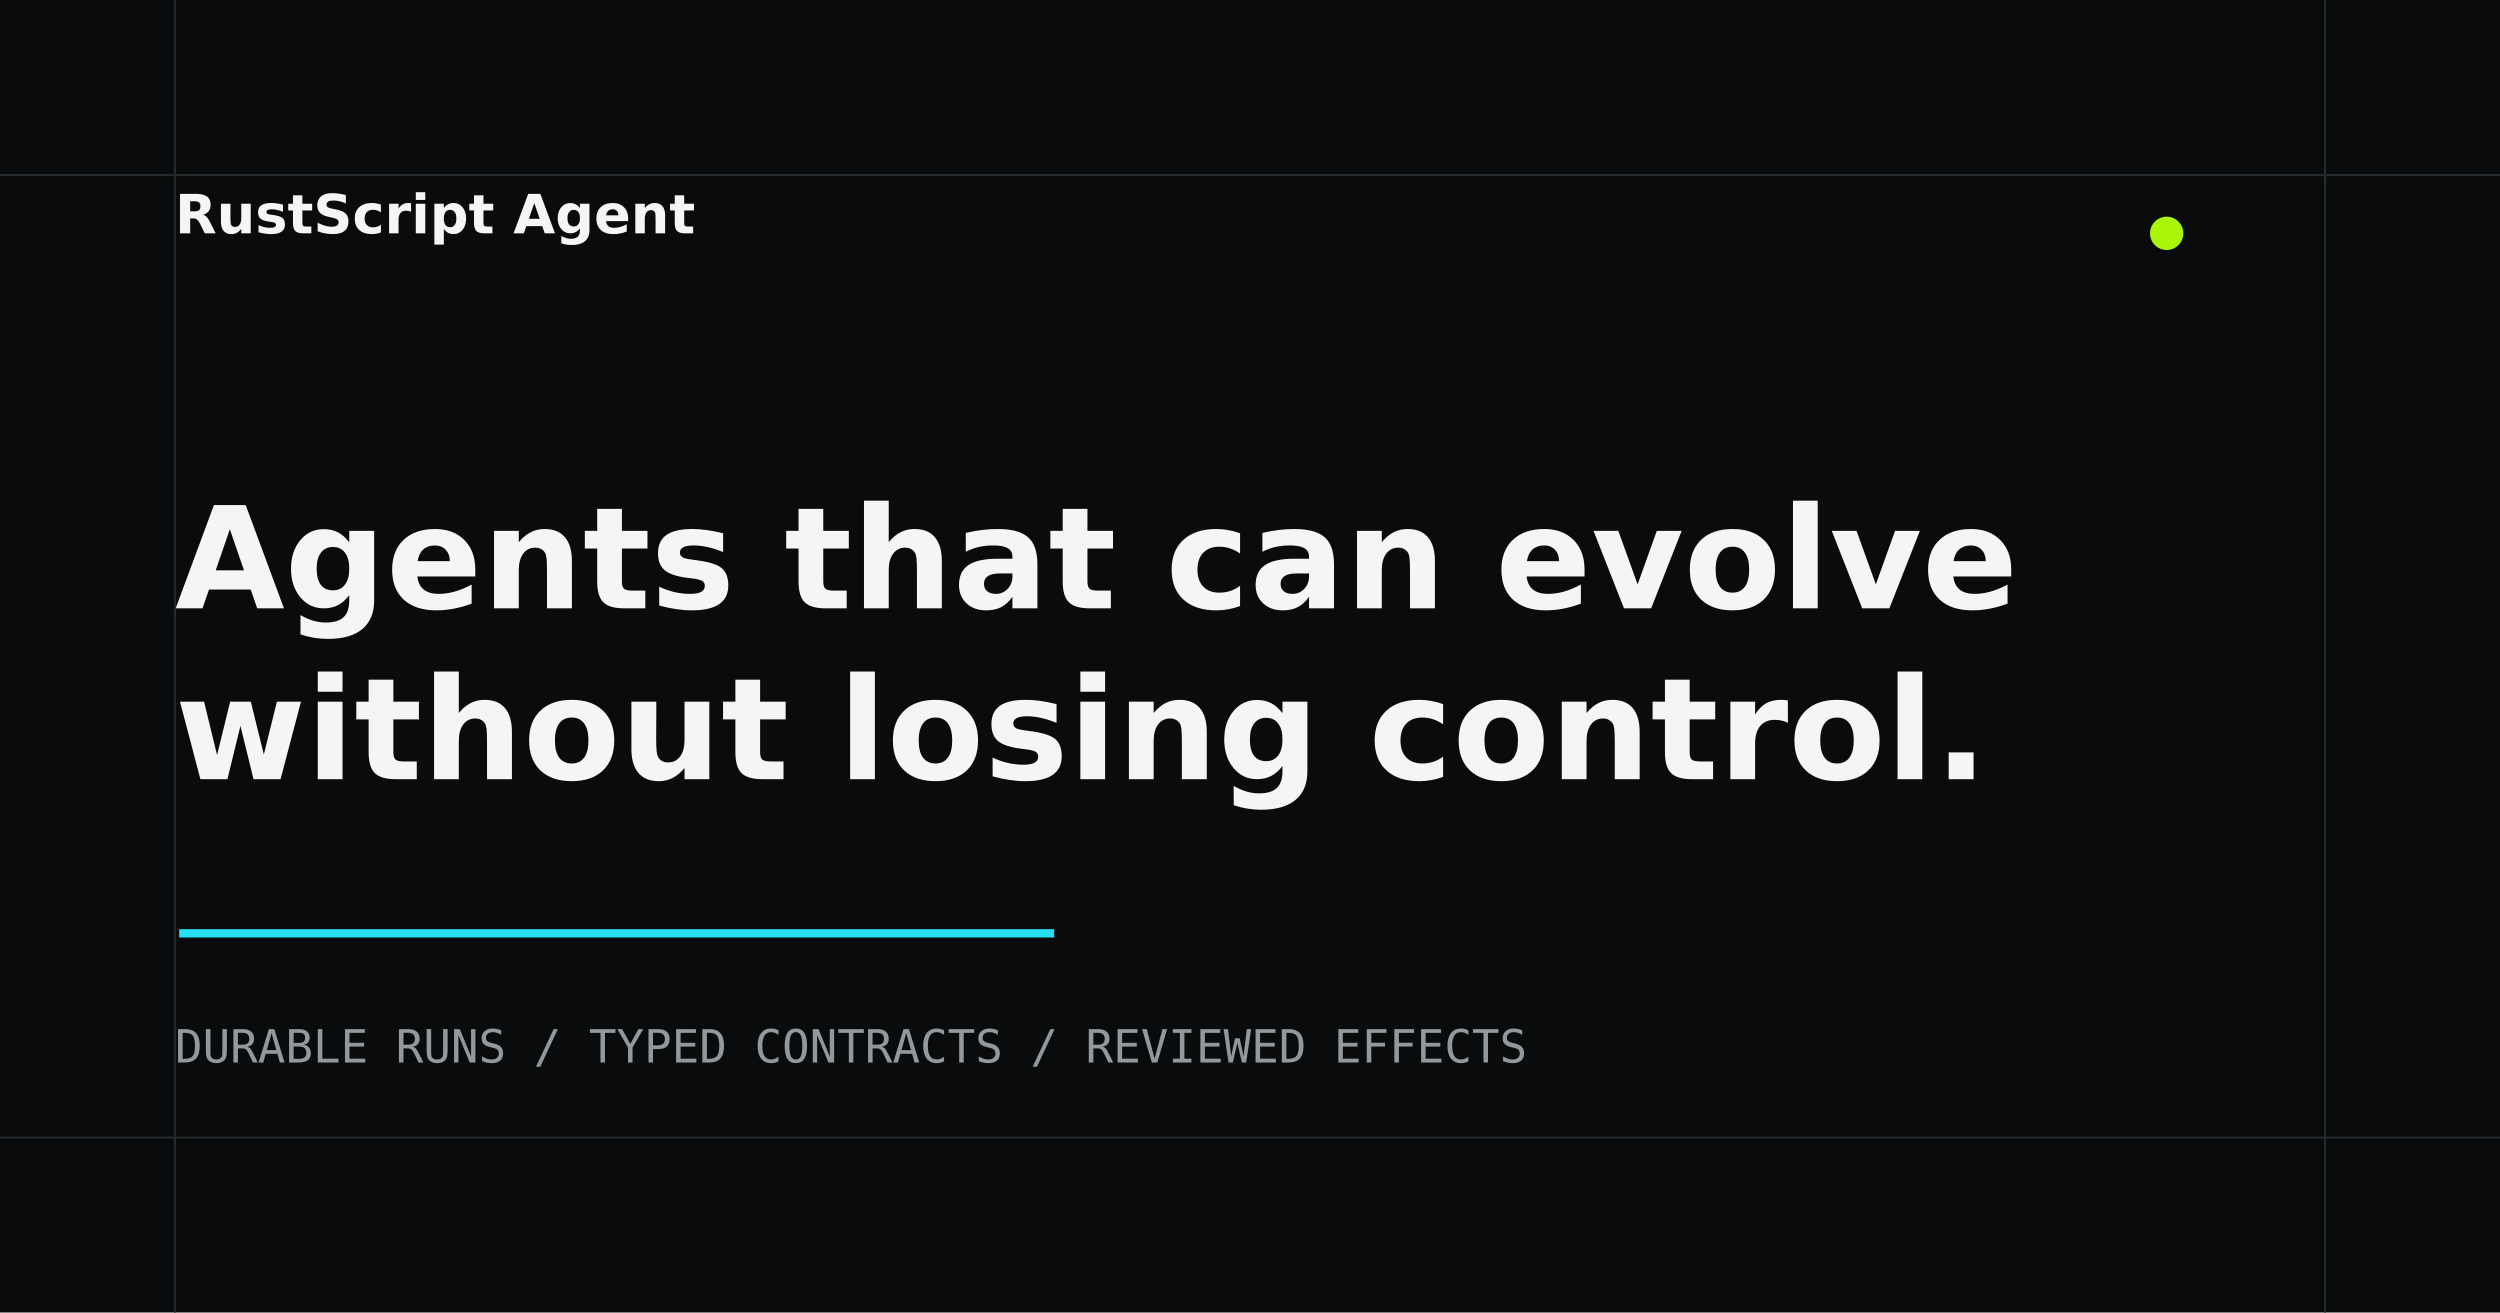
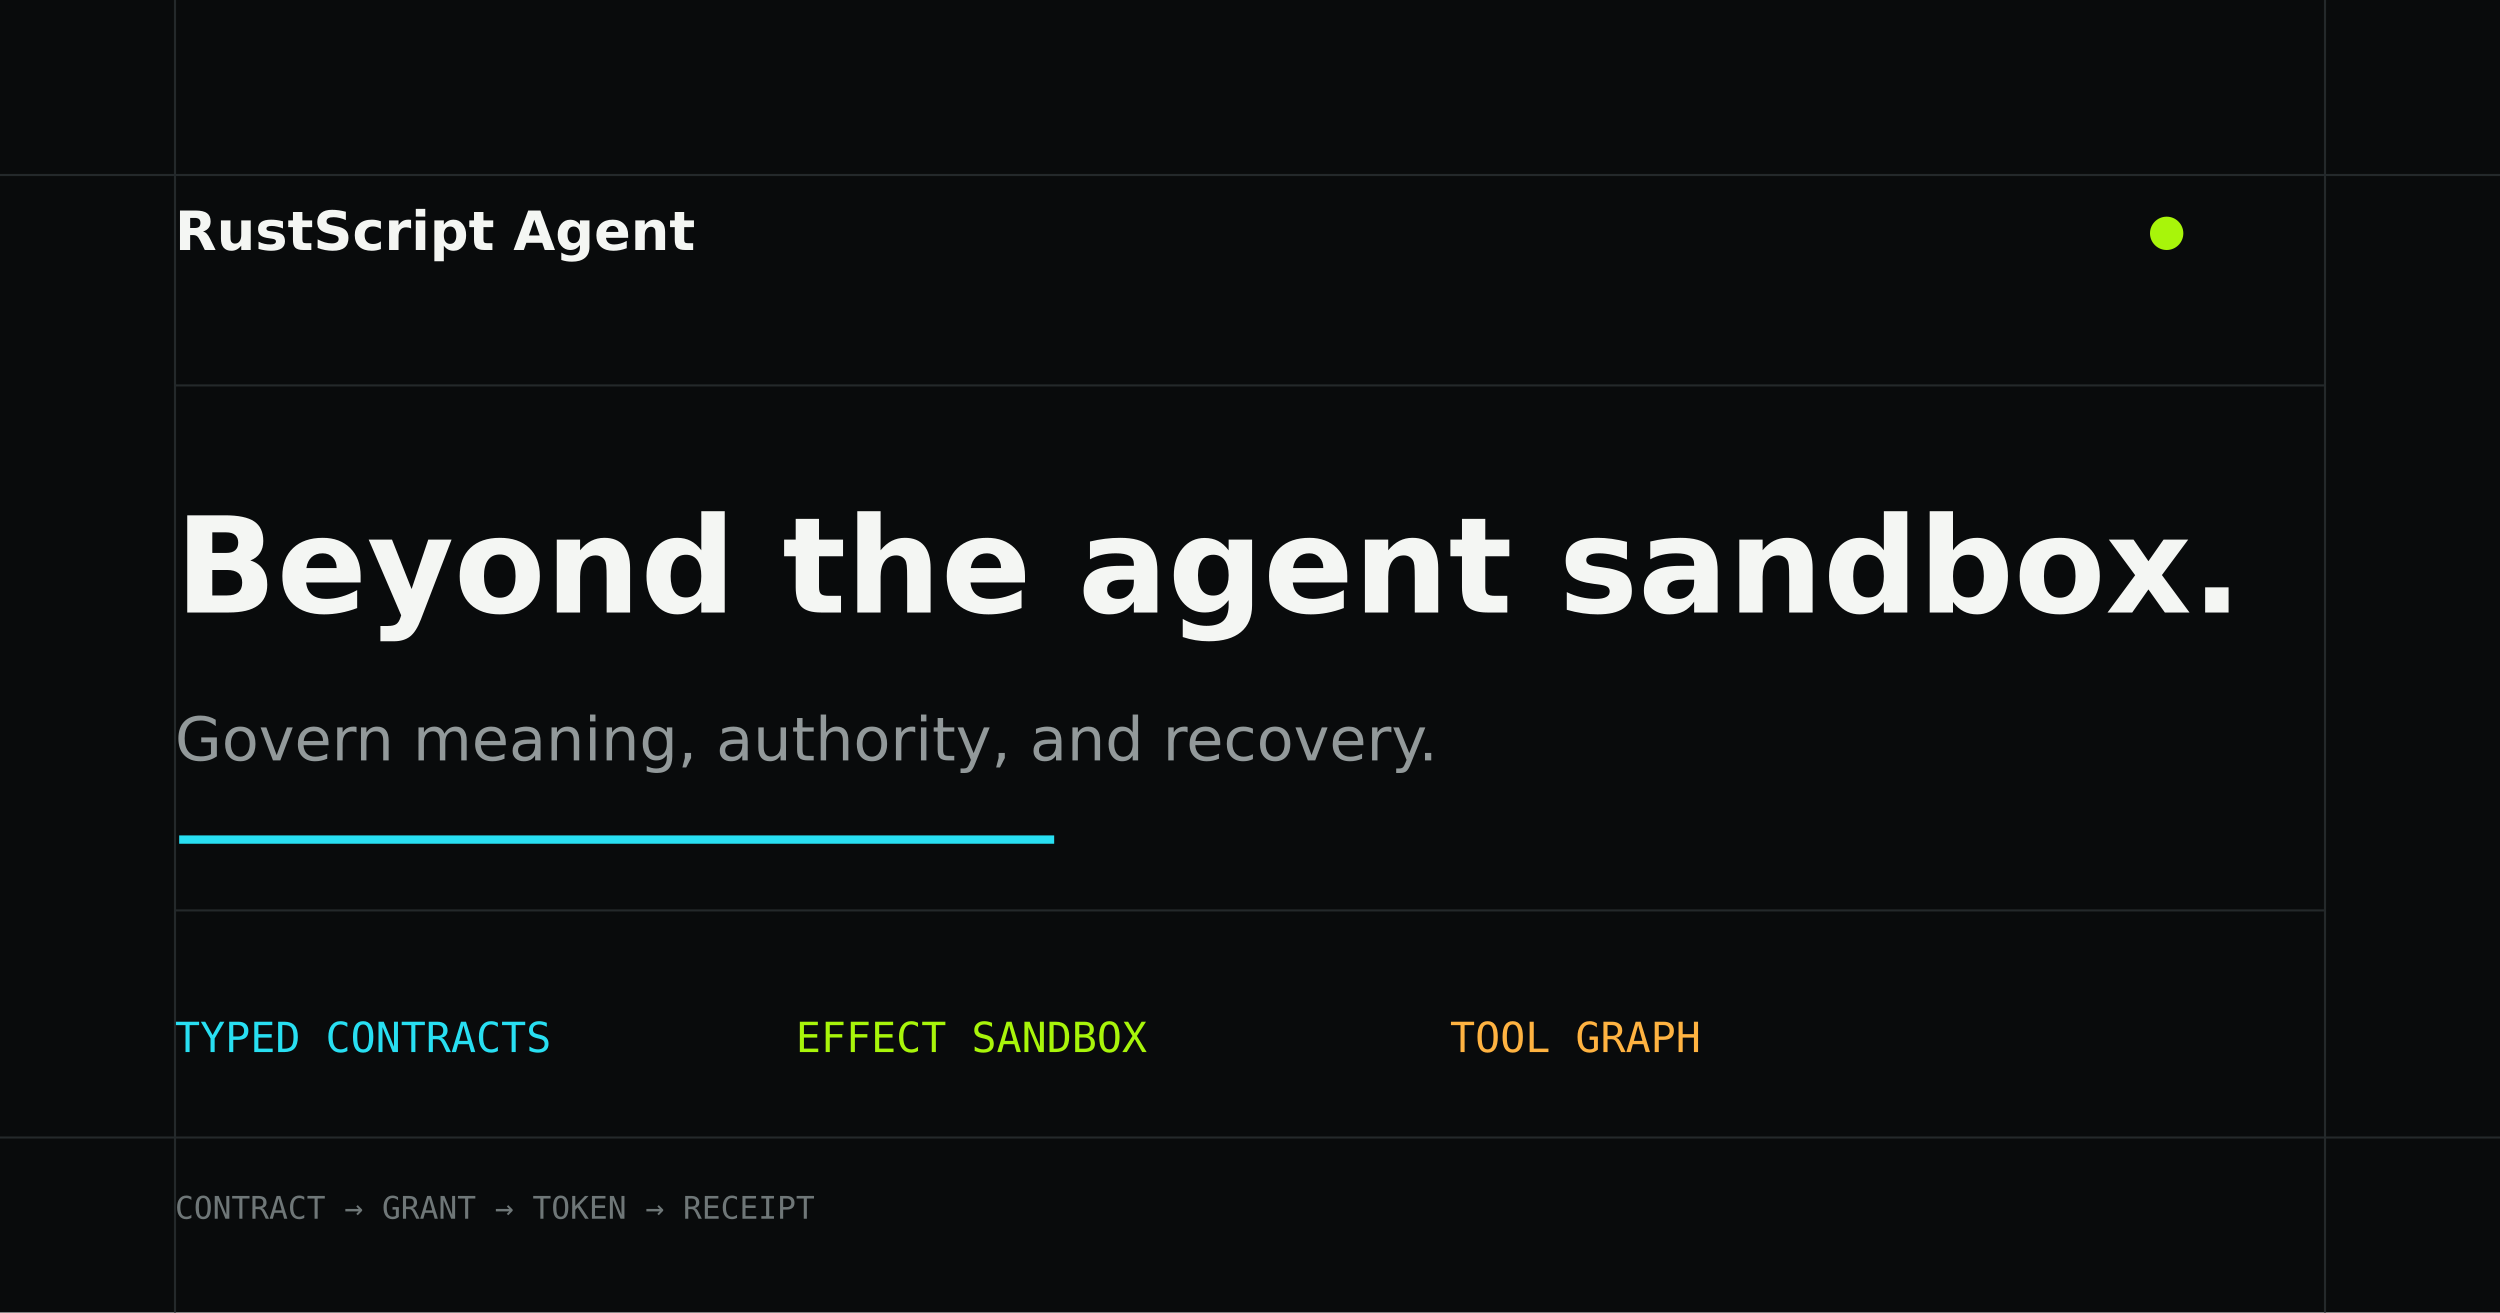
- <svg xmlns="http://www.w3.org/2000/svg" width="1200" height="630" viewBox="0 0 1200 630">
+ <svg xmlns="http://www.w3.org/2000/svg" width="1200" height="630" viewBox="0 0 1200 630" role="img" aria-labelledby="title description">
  <rect width="1200" height="630" fill="#090b0c" />
  <path stroke="#24292b" d="M0 84h1200M0 546h1200M84 0v630M1116 0v630" />
+   <path stroke="#24292b" d="M84 185h1032M84 437h1032" />
  <circle cx="1040" cy="112" r="8" fill="#a8f50a" />
-   <text x="84" y="112" fill="#f4f6f3" font-family="DejaVu Sans" font-size="26" font-weight="700">RustScript Agent</text>
-   <text x="84" y="292" fill="#f4f6f3" font-family="DejaVu Sans" font-size="68" font-weight="700">Agents that can evolve</text>
-   <text x="84" y="374" fill="#f4f6f3" font-family="DejaVu Sans" font-size="68" font-weight="700">without losing control.</text>
-   <path d="M86 448h420" stroke="#28dff2" stroke-width="4" />
-   <text x="84" y="510" fill="#92999a" font-family="DejaVu Sans Mono" font-size="22">DURABLE RUNS / TYPED CONTRACTS / REVIEWED EFFECTS</text>
+   <text x="84" y="120" fill="#f4f6f3" font-family="DejaVu Sans" font-size="26" font-weight="700">RustScript Agent</text>
+   <text x="84" y="294" fill="#f4f6f3" font-family="DejaVu Sans" font-size="64" font-weight="700">Beyond the agent sandbox.</text>
+   <text x="84" y="365" fill="#92999a" font-family="DejaVu Sans" font-size="29">Govern meaning, authority, and recovery.</text>
+   <path d="M86 403h420" stroke="#28dff2" stroke-width="4" />
+   <text x="84" y="505" fill="#28dff2" font-family="DejaVu Sans Mono" font-size="20">TYPED CONTRACTS</text>
+   <text x="382" y="505" fill="#a8f50a" font-family="DejaVu Sans Mono" font-size="20">EFFECT SANDBOX</text>
+   <text x="696" y="505" fill="#ffb341" font-family="DejaVu Sans Mono" font-size="20">TOOL GRAPH</text>
+   <text x="84" y="585" fill="#6f7778" font-family="DejaVu Sans Mono" font-size="15">CONTRACT → GRANT → TOKEN → RECEIPT</text>
</svg>
